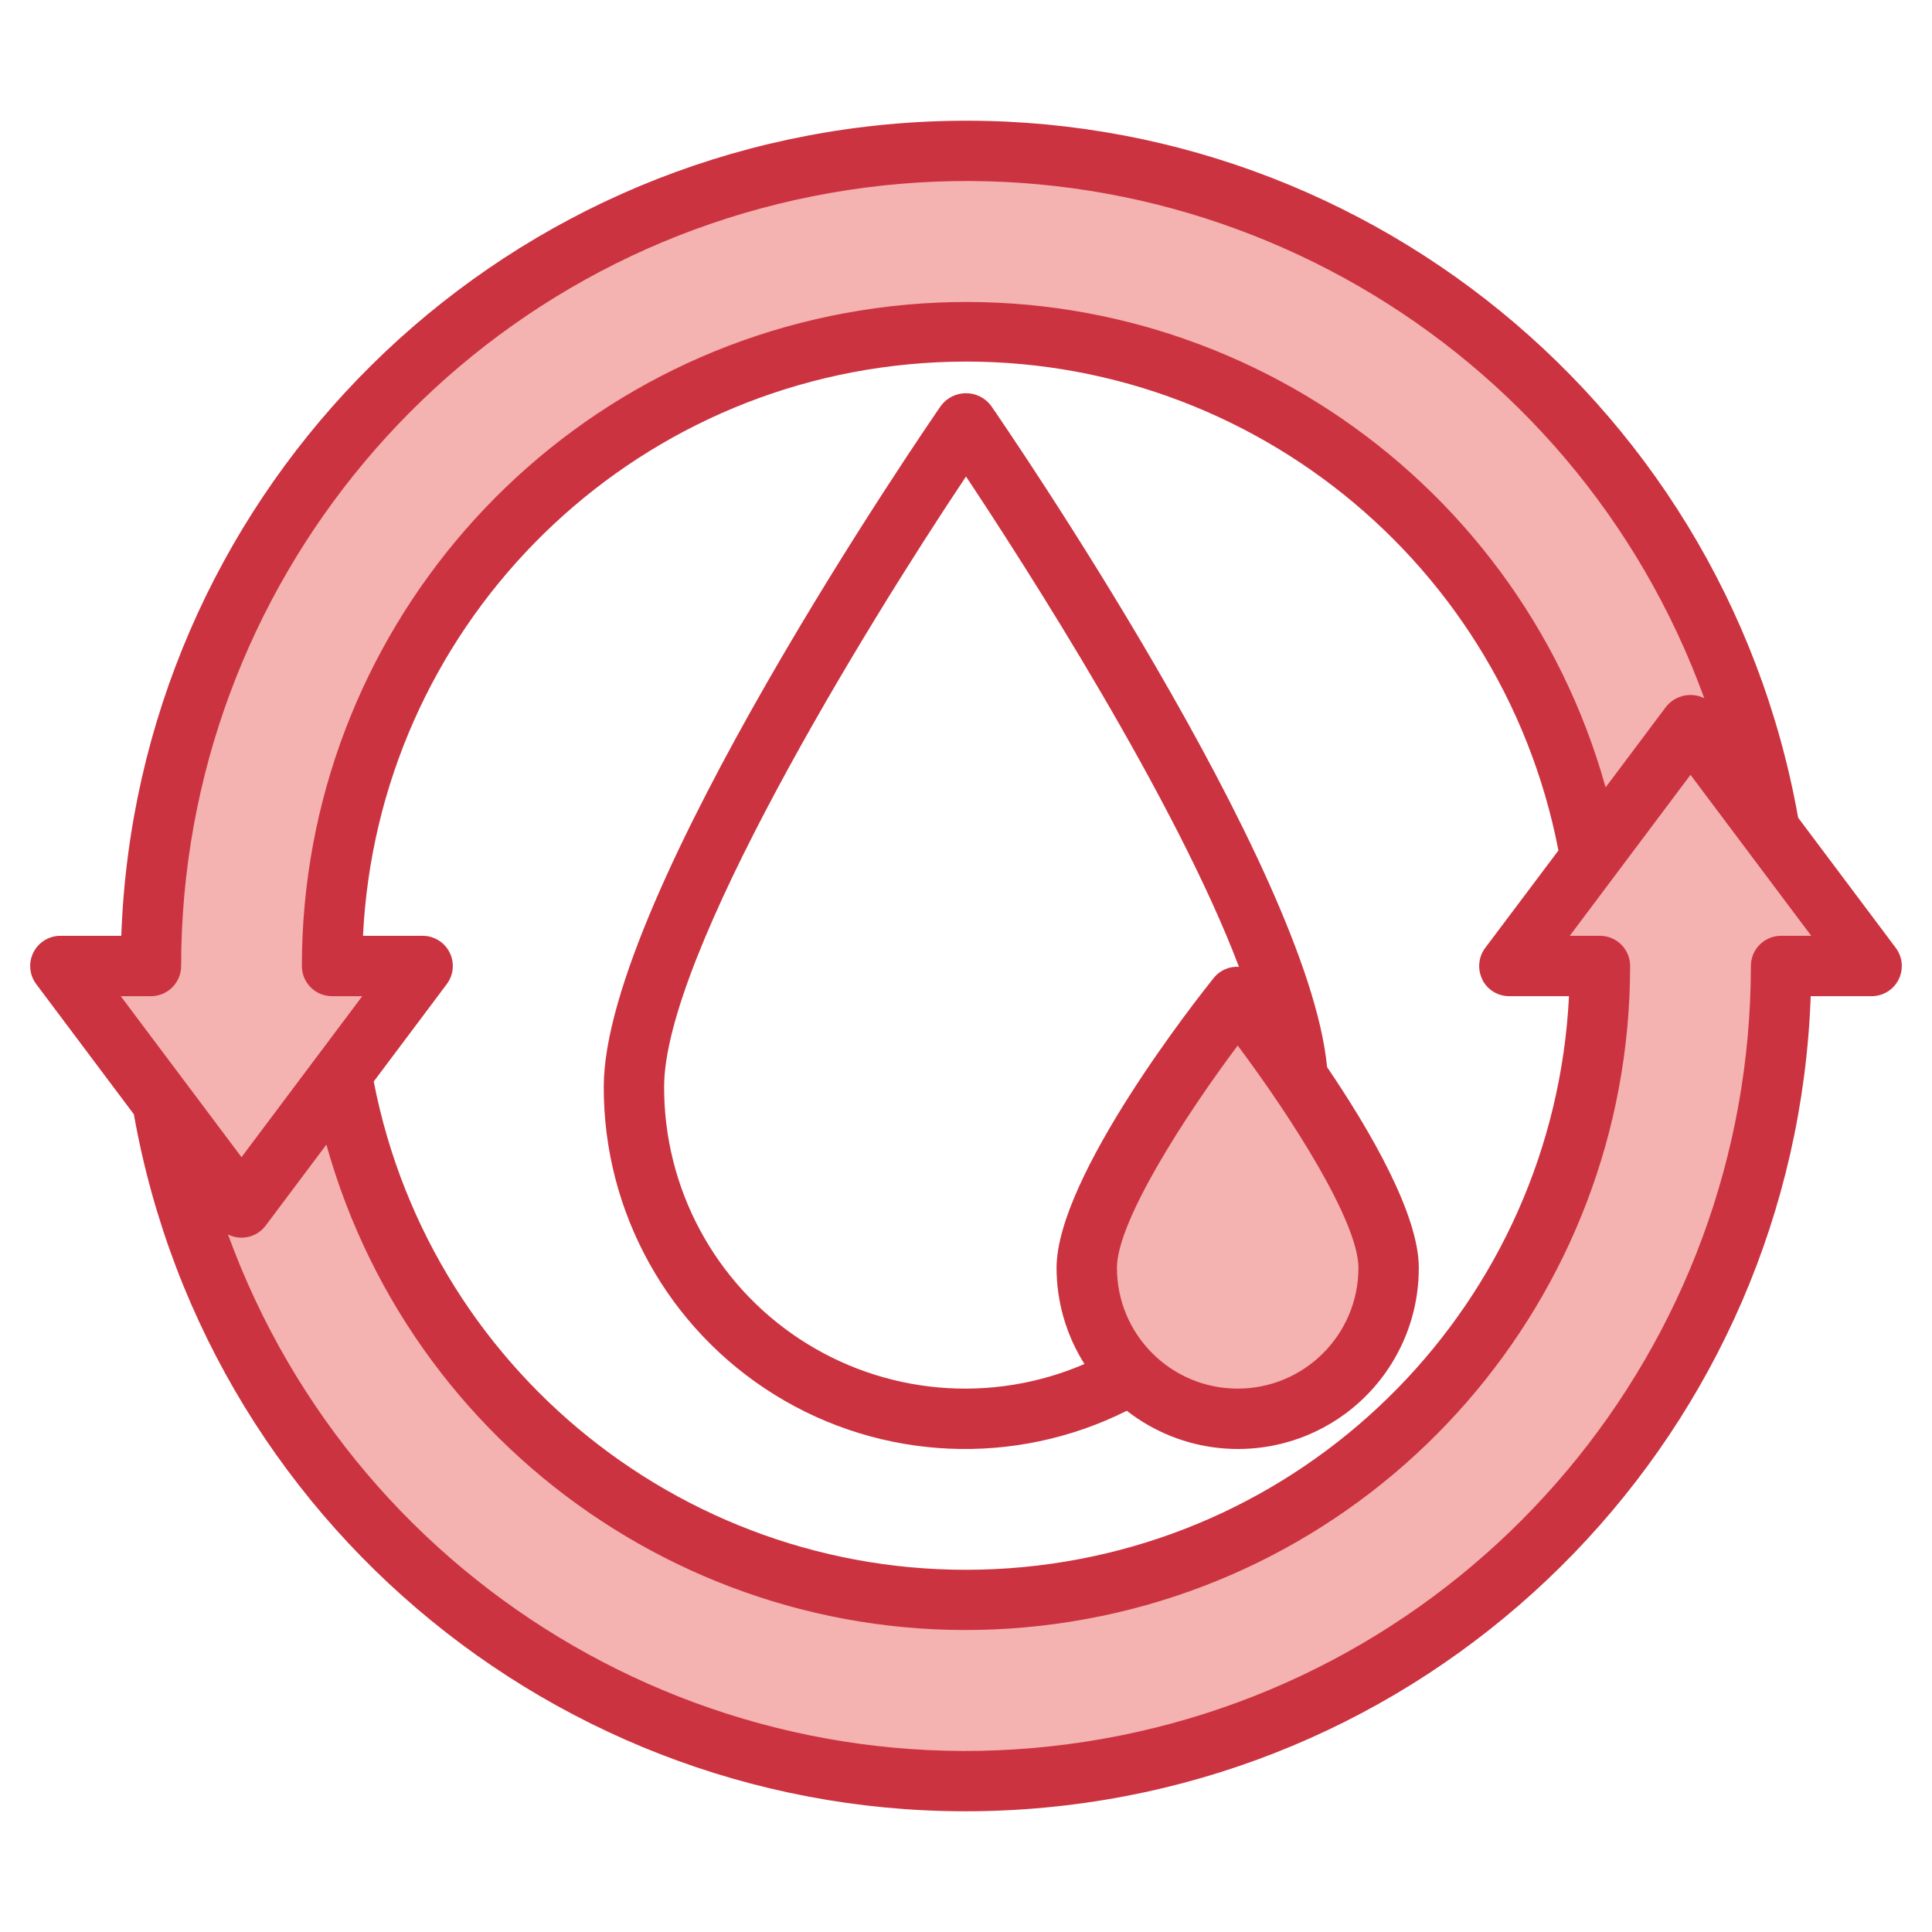
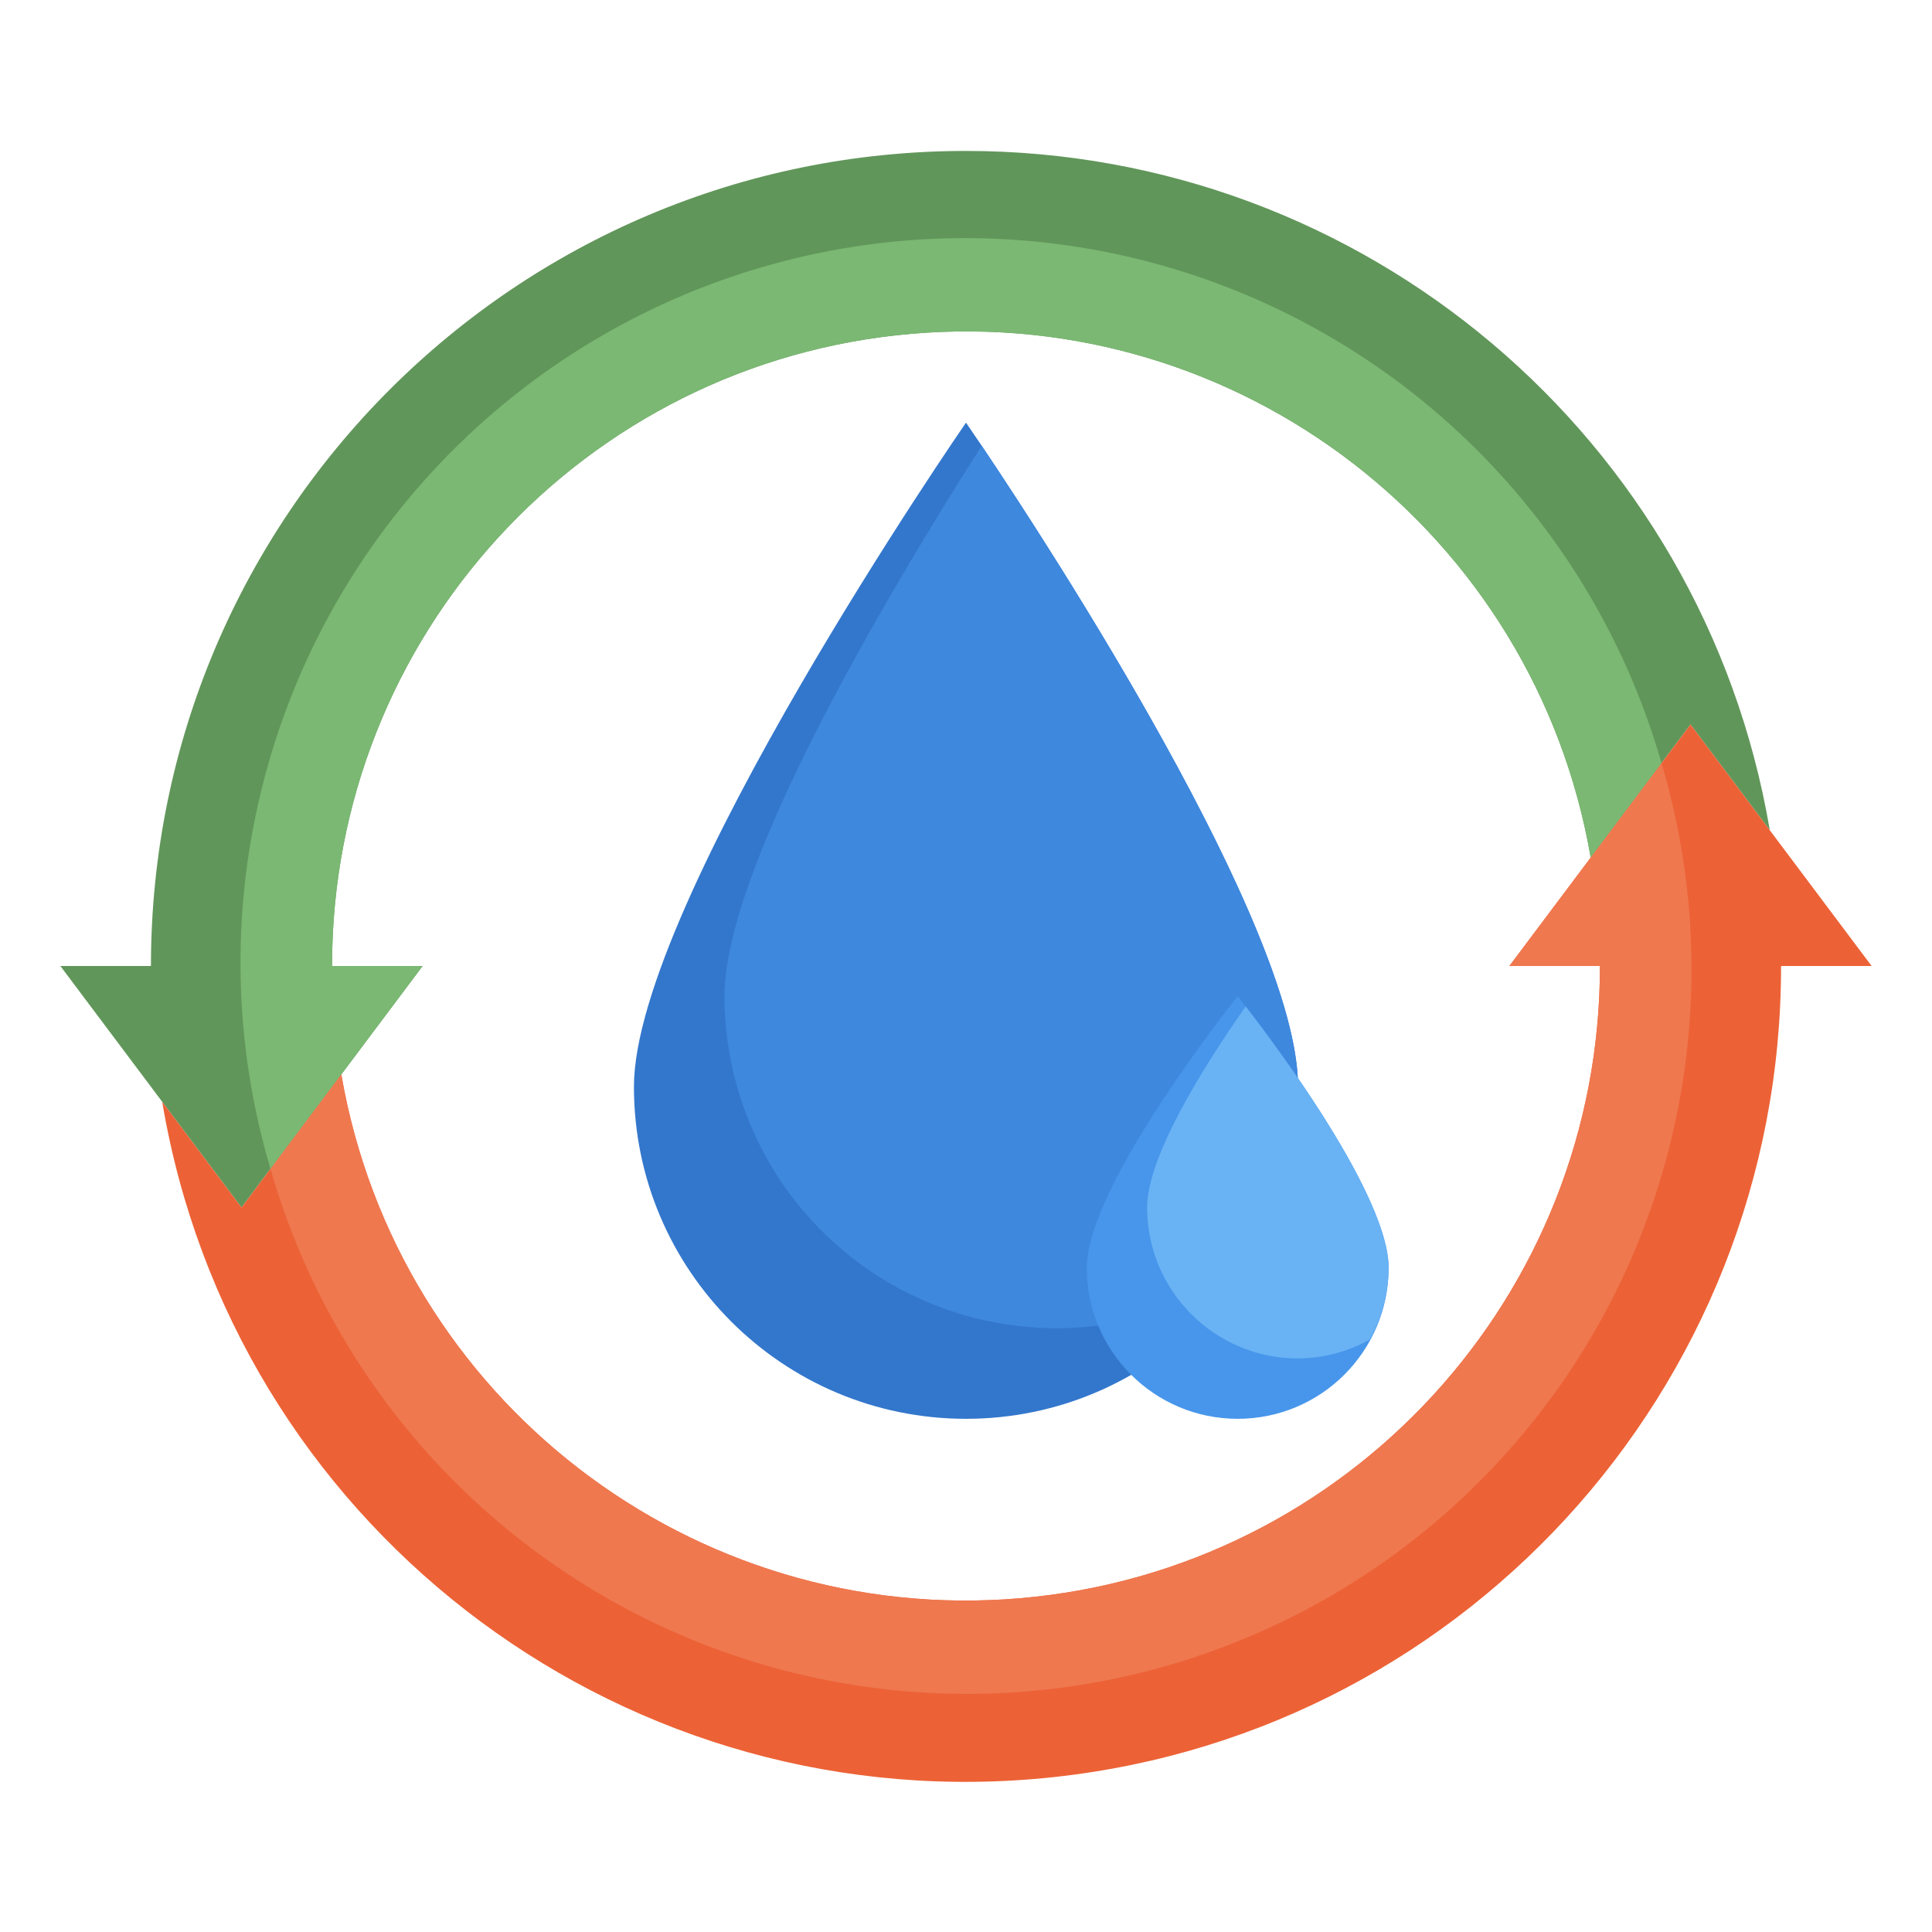
- <svg xmlns="http://www.w3.org/2000/svg" id="Layer_3" data-name="Layer 3" viewBox="0 0 64 64">
-   <path d="M46,42c0-2.761-5-9-5-9s-5,6.239-5,9a5,5,0,0,0,10,0Z" style="" fill="#f4b2b0" />
-   <path d="M32,5A27,27,0,0,0,5,32H2l6,8,6-8H11a21,21,0,0,1,41.694-3.592L56,24l2.618,3.49h.007A27.011,27.011,0,0,0,32,5Z" style="" fill="#f4b2b0" />
-   <path d="M56,24l-6,8h3a21,21,0,0,1-41.694,3.592L8,40,5.382,36.51H5.375A27,27,0,0,0,59,32h3Z" style="" fill="#f4b2b0" />
-   <path d="M32.823,13.431a1.038,1.038,0,0,0-1.646,0C30.721,14.091,20,29.686,20,36A11.969,11.969,0,0,0,37.327,46.734,5.99,5.99,0,0,0,47,42c0-1.77-1.6-4.529-3.039-6.652C43.327,28.709,33.258,14.061,32.823,13.431ZM22,36c0-4.341,6.59-15.11,10-20.215,1.97,2.964,6.946,10.707,9.042,16.242a.99.99,0,0,0-.819.348C39.686,33.041,35,38.975,35,42a5.955,5.955,0,0,0,.924,3.184A9.973,9.973,0,0,1,22,36ZM41,46a4,4,0,0,1-4-4c0-1.522,2.208-4.972,4-7.365,1.792,2.393,4,5.843,4,7.365A4,4,0,0,1,41,46Z" style="fill: rgb(204, 51, 64);" fill="#b3404a" />
-   <path d="M4.018,31H2a1,1,0,0,0-.8,1.6l3.234,4.312A28,28,0,0,0,59.982,33H62a1,1,0,0,0,.8-1.6l-3.234-4.312A28,28,0,0,0,4.018,31ZM59,31a1,1,0,0,0-1,1A26.009,26.009,0,0,1,7.553,40.894,1,1,0,0,0,8.8,40.6l2.012-2.683A22,22,0,0,0,54,32a1,1,0,0,0-1-1H52l4-5.333L60,31Zm-9.9,1.447A1,1,0,0,0,50,33h1.975A19.994,19.994,0,0,1,12.38,35.827L14.8,32.6A1,1,0,0,0,14,31H12.025a19.994,19.994,0,0,1,39.6-2.827L49.2,31.4A1,1,0,0,0,49.105,32.447Zm7.349-9.322A1.037,1.037,0,0,0,55.2,23.4l-2.012,2.683A22,22,0,0,0,10,32a1,1,0,0,0,1,1h1L8,38.333,4,33H5a1,1,0,0,0,1-1,26.009,26.009,0,0,1,50.454-8.875Z" style="fill: rgb(204, 51, 64);" fill="#b3404a" />
+ <svg xmlns="http://www.w3.org/2000/svg" id="Layer_3" viewBox="0 0 64 64" data-name="Layer 3">
+   <path d="m43 36c0-6.075-11-22-11-22s-11 15.925-11 22a11 11 0 0 0 22 0z" fill="#37c" />
+   <path d="m24 33a11 11 0 0 0 17.132 9.132 10.945 10.945 0 0 0 1.868-6.132c0-5.279-8.3-17.993-10.48-21.234-3.244 5.094-8.52 14.026-8.52 18.234z" fill="#3e88de" />
+   <path d="m46 42c0-2.761-5-9-5-9s-5 6.239-5 9a5 5 0 0 0 10 0z" fill="#4796eb" />
+   <path d="m38 40a5 5 0 0 0 5 5 4.95 4.95 0 0 0 2.375-.625 4.95 4.95 0 0 0 .625-2.375c0-2.381-3.71-7.338-4.735-8.661-1.444 2.061-3.265 4.993-3.265 6.661z" fill="#69b2f4" />
+   <path d="m32 5a27 27 0 0 0 -27 27h-3l6 8 6-8h-3a21 21 0 0 1 41.694-3.592l3.306-4.408 2.618 3.49h.007a27.011 27.011 0 0 0 -26.625-22.49z" fill="#66ab5d" style="fill: rgb(97, 150, 90);" />
+   <path d="m56 24-6 8h3a21 21 0 0 1 -41.694 3.592l-3.306 4.408-2.618-3.49h-.007a27 27 0 0 0 53.625-4.51h3z" fill="#ec6236" />
+   <path d="m55.04 25.281a24 24 0 1 0 -46.08 13.438l5.04-6.719h-3a21 21 0 0 1 41.694-3.592z" fill="#7bb873" />
+   <path d="m55.04 25.281-5.04 6.719h3a21 21 0 0 1 -41.694 3.592l-2.346 3.127a24 24 0 1 0 46.08-13.438z" fill="#ef784f" />
</svg>
